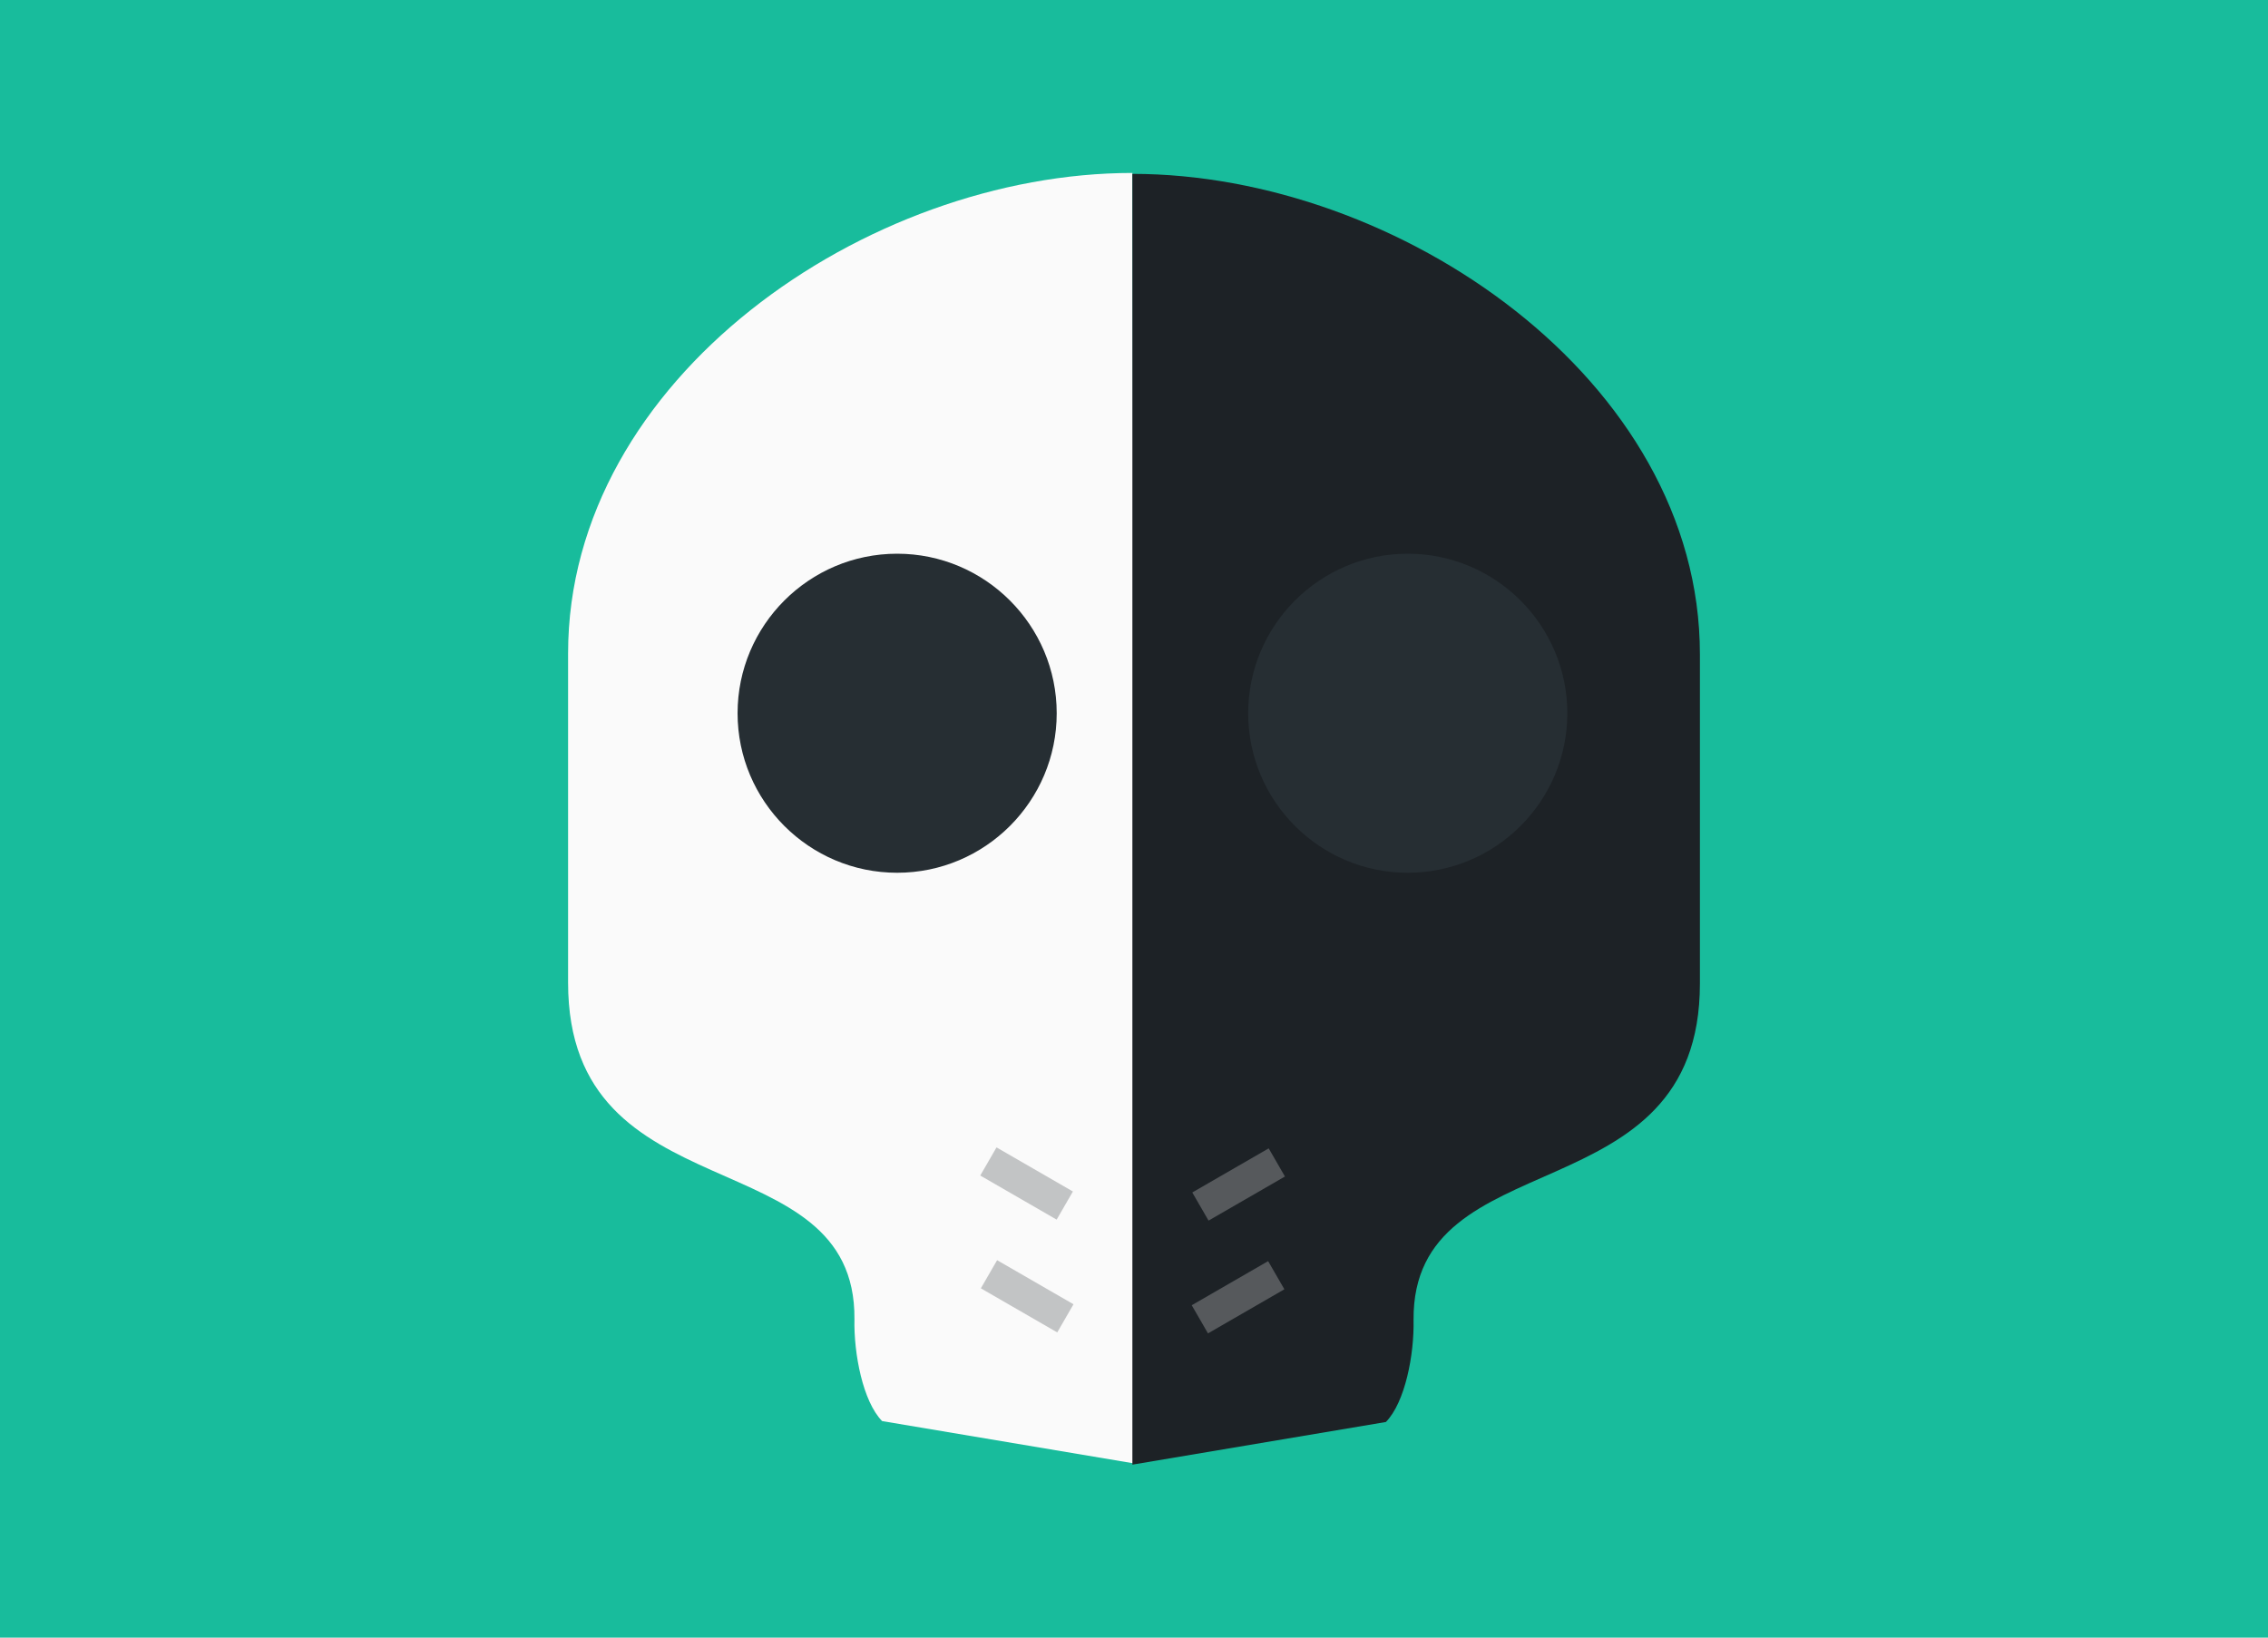
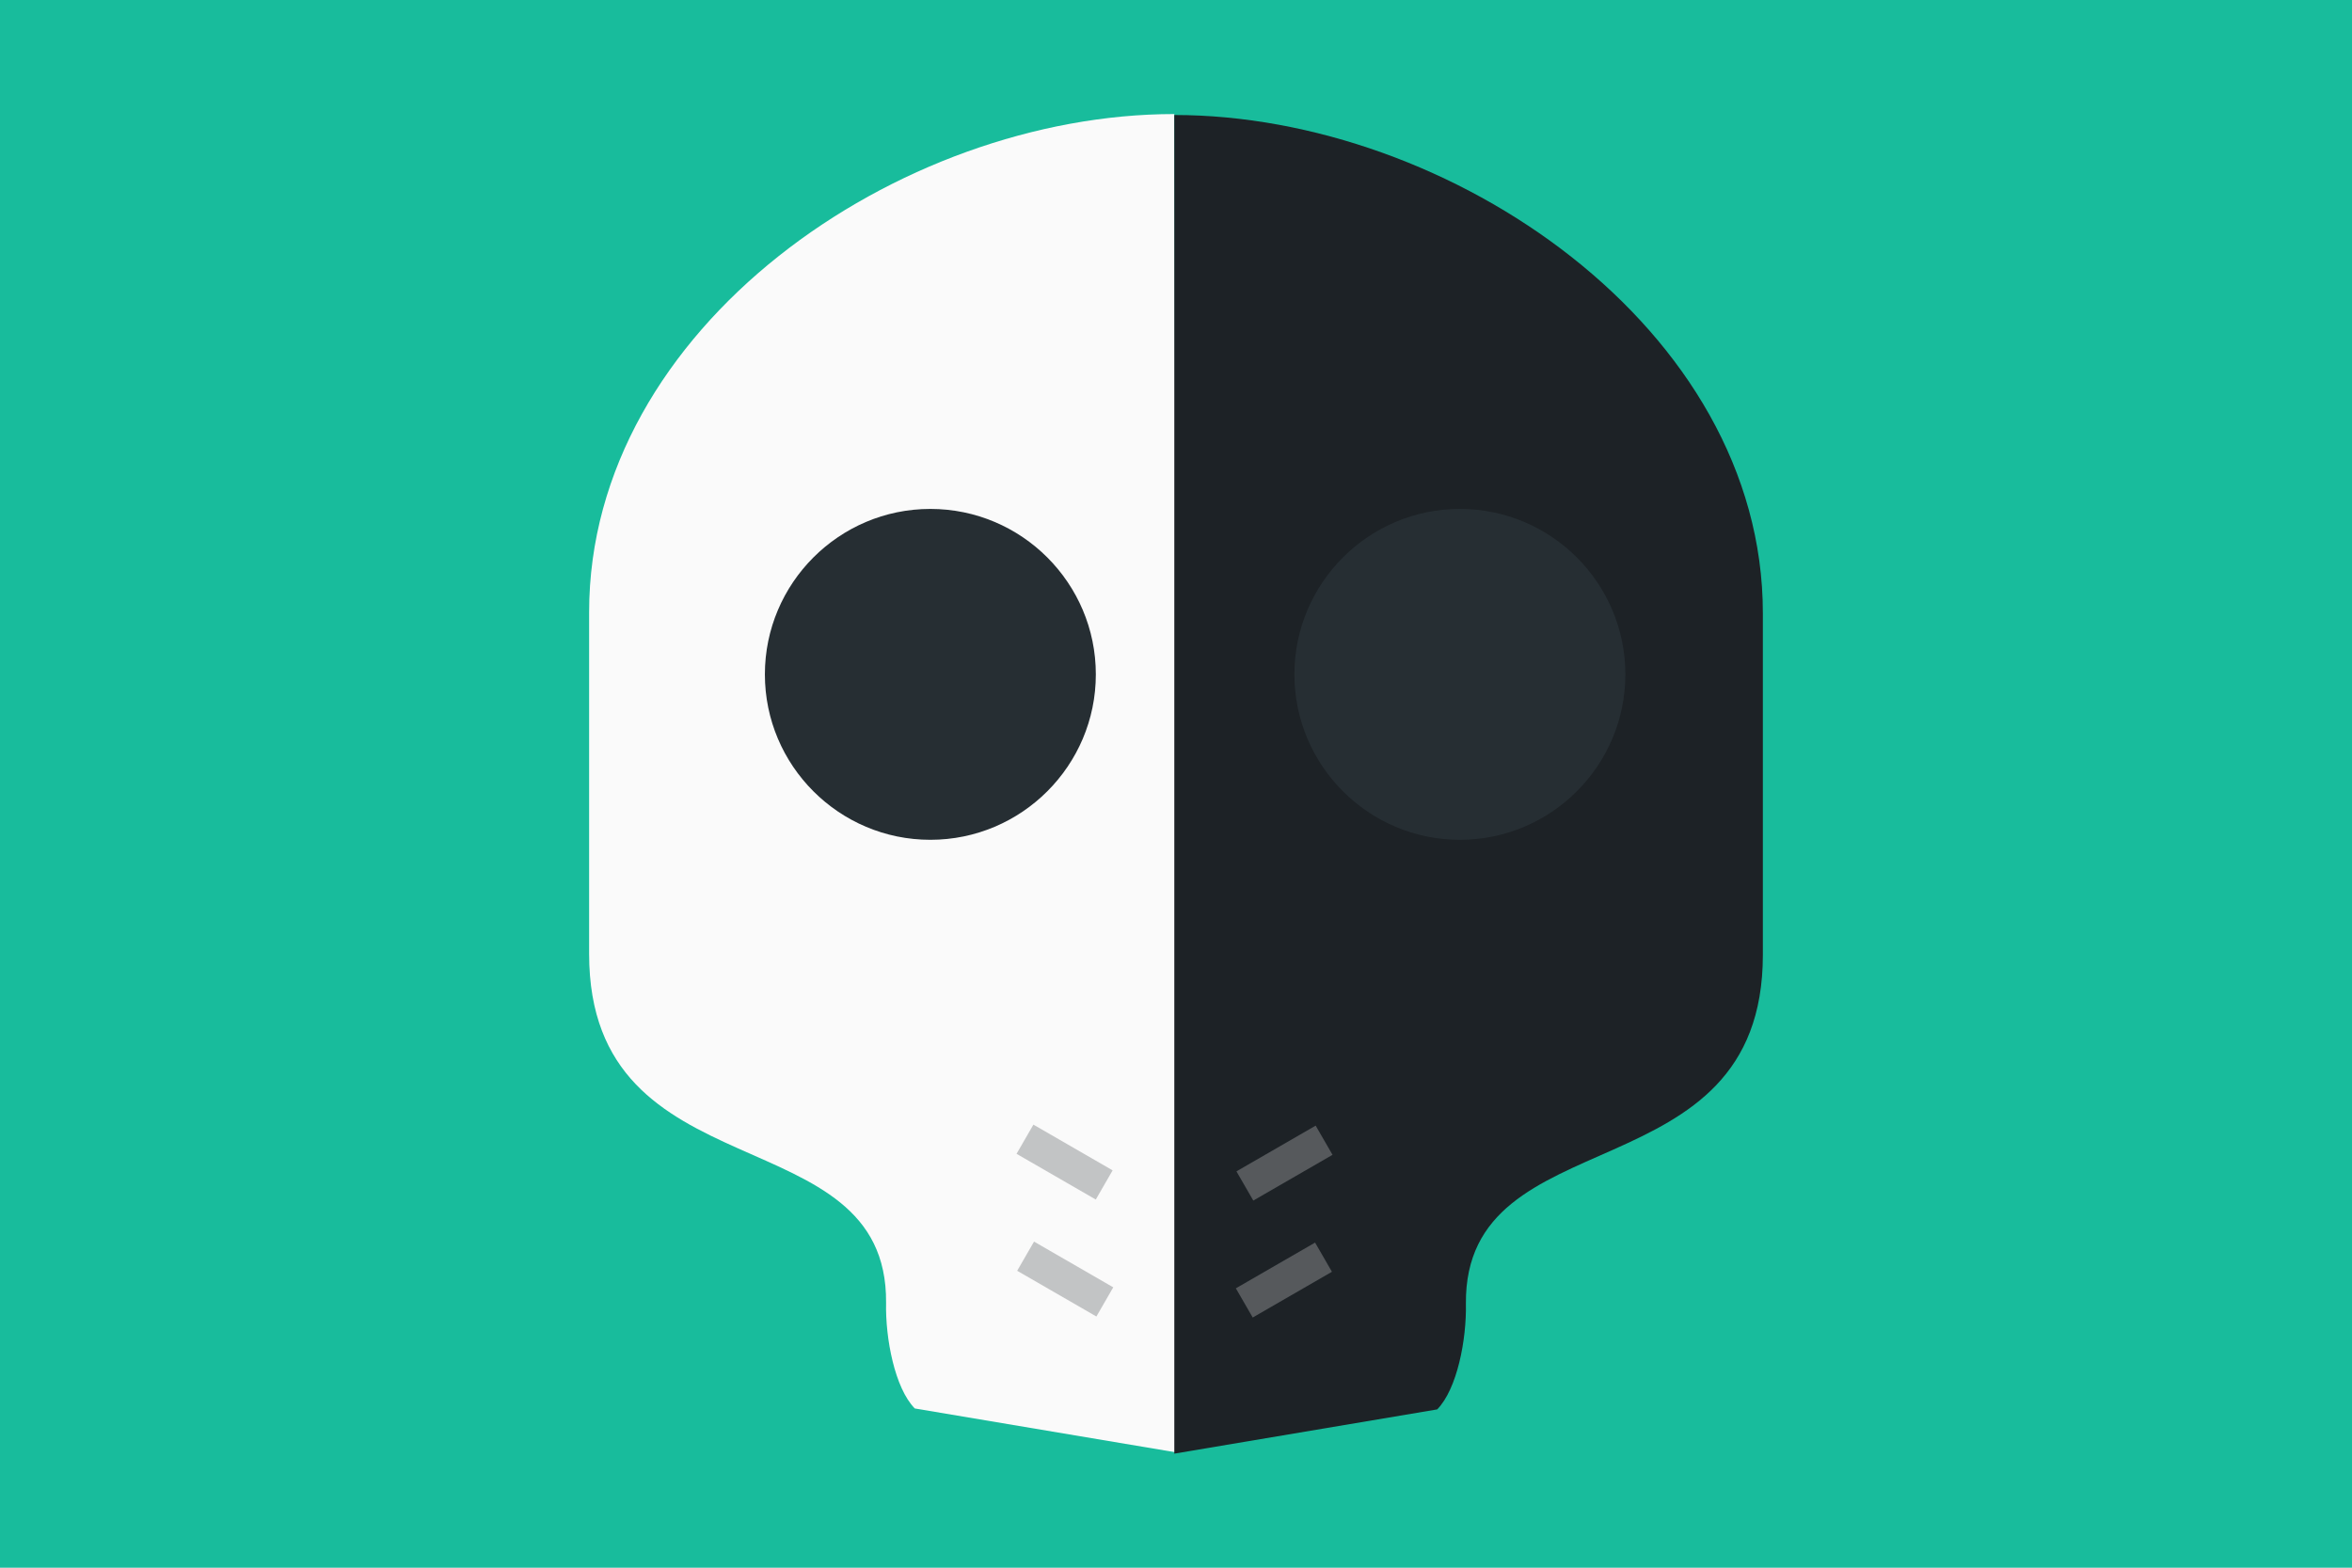
- <svg xmlns="http://www.w3.org/2000/svg" id="svg2" xml:space="preserve" height="650" width="900" version="1.1">
-   <defs id="defs21" />
-   <path style="fill:#18bc9c" d="M 0,650 900,650 900,0 0,0 0,650 Z" id="path12" />
-   <g transform="matrix(1.25,0,0,-1.25,-0.64375,775.1869)" id="g4185">
-     <path style="fill:#fafafa" d="M 361.07,155.37 360,565.23 c -84.238,0 -179.14,-65.233 -179.14,-152.54 l 0,-104.58 c 0,-74.352 91.397,-48.968 90.908,-106.84 -0.242,-10.953 2.687,-26.17 8.788,-32.368 z" id="path3002-3-2" />
-     <g transform="translate(-40.9,96.895)" id="g4173">
-       <path style="fill:#262e33" d="m 326.22,246.12 c -27.931,0 -50.653,22.728 -50.653,50.653 0,27.931 22.723,50.658 50.653,50.658 27.931,0 50.658,-22.728 50.658,-50.658 0,-27.926 -22.728,-50.653 -50.658,-50.653 z" id="path3010" />
-       <path style="fill:#1d2226" d="m 400.9,58.174 0,409.87 c 84.238,0 180.17,-65.233 180.17,-152.54 l 0,-104.58 c 0,-74.352 -91.397,-48.968 -90.908,-106.84 0.242,-10.953 -2.687,-26.17 -8.788,-32.368 z" id="path3002-3" />
-       <g style="opacity:0.25;fill:#ffffff" transform="translate(-0.085772,-144.86)" id="g4184">
-         <rect x="-9.757" y="-518.41" width="10.32" height="28.003" transform="matrix(0.5,-0.86603,-0.86603,-0.5,0,0)" id="rect2999-7-2" />
-         <rect x="-40.68" y="-536.47" width="10.32" height="28.003" transform="matrix(0.5,-0.86603,-0.86603,-0.5,0,0)" id="rect2999-7-2-1" />
-       </g>
-       <path style="fill:#262e33" d="m 488.32,246.12 c -27.931,0 -50.653,22.728 -50.653,50.653 0,27.931 22.723,50.658 50.653,50.658 27.931,0 50.659,-22.728 50.659,-50.658 0,-27.926 -22.728,-50.653 -50.659,-50.653 z" id="path3014" />
-       <g style="opacity:0.25;fill:#1d2226" transform="translate(0,-145.6)" id="g4180">
-         <rect x="-411.68" y="175.65" width="10.32" height="28.003" transform="matrix(-0.5,-0.8660254,0.8660254,-0.5,0,0)" id="rect2999-7-2-7" />
-         <rect x="-442.6" y="157.58" width="10.32" height="28.003" transform="matrix(-0.5,-0.8660254,0.8660254,-0.5,0,0)" id="rect2999-7-2-1-5" />
+ <svg xmlns="http://www.w3.org/2000/svg" id="svg2" xml:space="preserve" height="600" width="900" version="1.1">
+   <g id="g10" transform="matrix(1.25,0,0,-1.25,0,600)">
+     <path id="path12" d="m0 0h720v480h-720v-480z" fill="#18bc9c" />
+     <g id="g4185" transform="translate(-.51875 -120.15)">
+       <path id="path3002-3-2" d="m361.07 155.37-1.07 409.86c-84.238 0-179.14-65.233-179.14-152.54v-104.58c0-74.352 91.397-48.968 90.908-106.84-0.242-10.953 2.687-26.17 8.788-32.368z" fill="#fafafa" />
+       <g id="g4173" transform="translate(-40.9 96.895)">
+         <path id="path3010" fill="#262e33" d="m326.22 246.12c-27.931 0-50.653 22.728-50.653 50.653 0 27.931 22.723 50.658 50.653 50.658 27.931 0 50.658-22.728 50.658-50.658 0-27.926-22.728-50.653-50.658-50.653z" />
+         <path id="path3002-3" d="m400.9 58.174v409.87c84.238 0 180.17-65.233 180.17-152.54v-104.58c0-74.352-91.397-48.968-90.908-106.84 0.242-10.953-2.687-26.17-8.788-32.368z" fill="#1d2226" />
+         <g id="g4184" opacity=".25" transform="translate(-.085772 -144.86)" fill="#fff">
+           <rect id="rect2999-7-2" transform="matrix(.5 -.86603 -.86603 -.5 0 0)" height="28.003" width="10.32" y="-518.41" x="-9.757" />
+           <rect id="rect2999-7-2-1" transform="matrix(.5 -.86603 -.86603 -.5 0 0)" height="28.003" width="10.32" y="-536.47" x="-40.68" />
+         </g>
+         <path id="path3014" fill="#262e33" d="m488.32 246.12c-27.931 0-50.653 22.728-50.653 50.653 0 27.931 22.723 50.658 50.653 50.658 27.931 0 50.659-22.728 50.659-50.658 0-27.926-22.728-50.653-50.659-50.653z" />
+         <g id="g4180" opacity=".25" transform="translate(0,-145.6)" fill="#1d2226">
+           <rect id="rect2999-7-2-7" transform="rotate(240)" height="28.003" width="10.32" y="175.65" x="-411.68" />
+           <rect id="rect2999-7-2-1-5" transform="rotate(240)" height="28.003" width="10.32" y="157.58" x="-442.6" />
+         </g>
      </g>
    </g>
  </g>
</svg>
